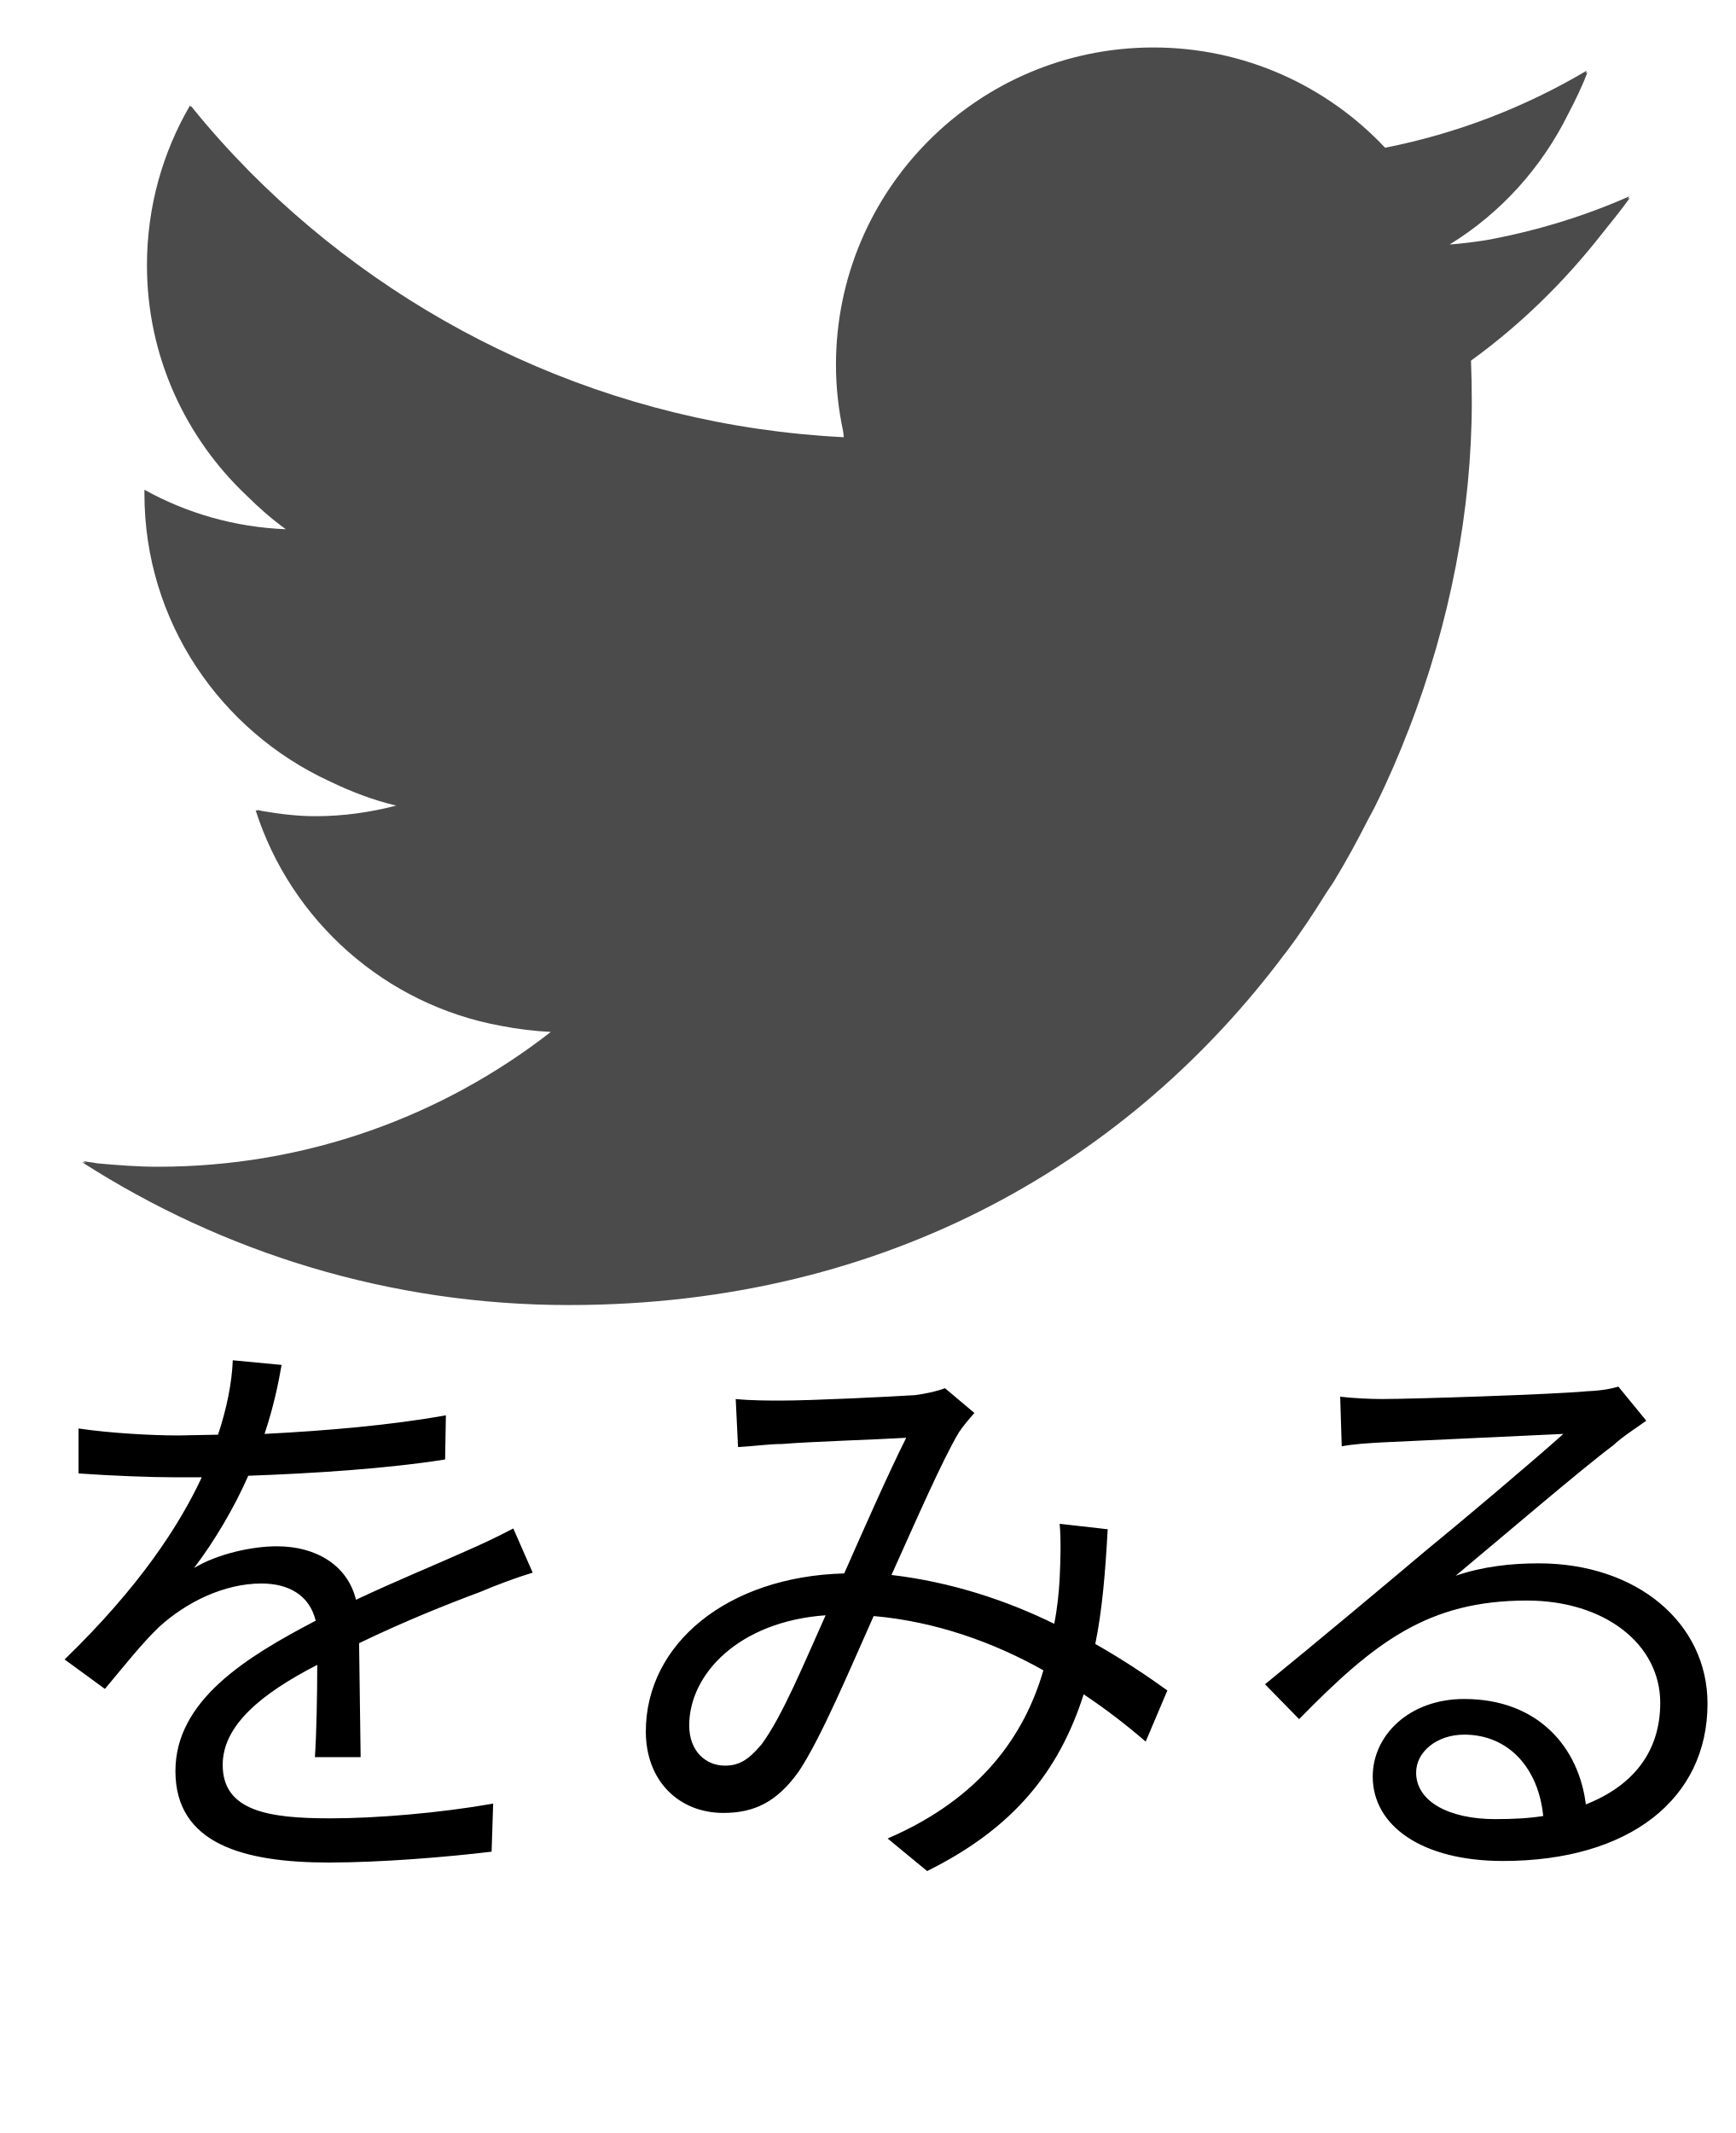
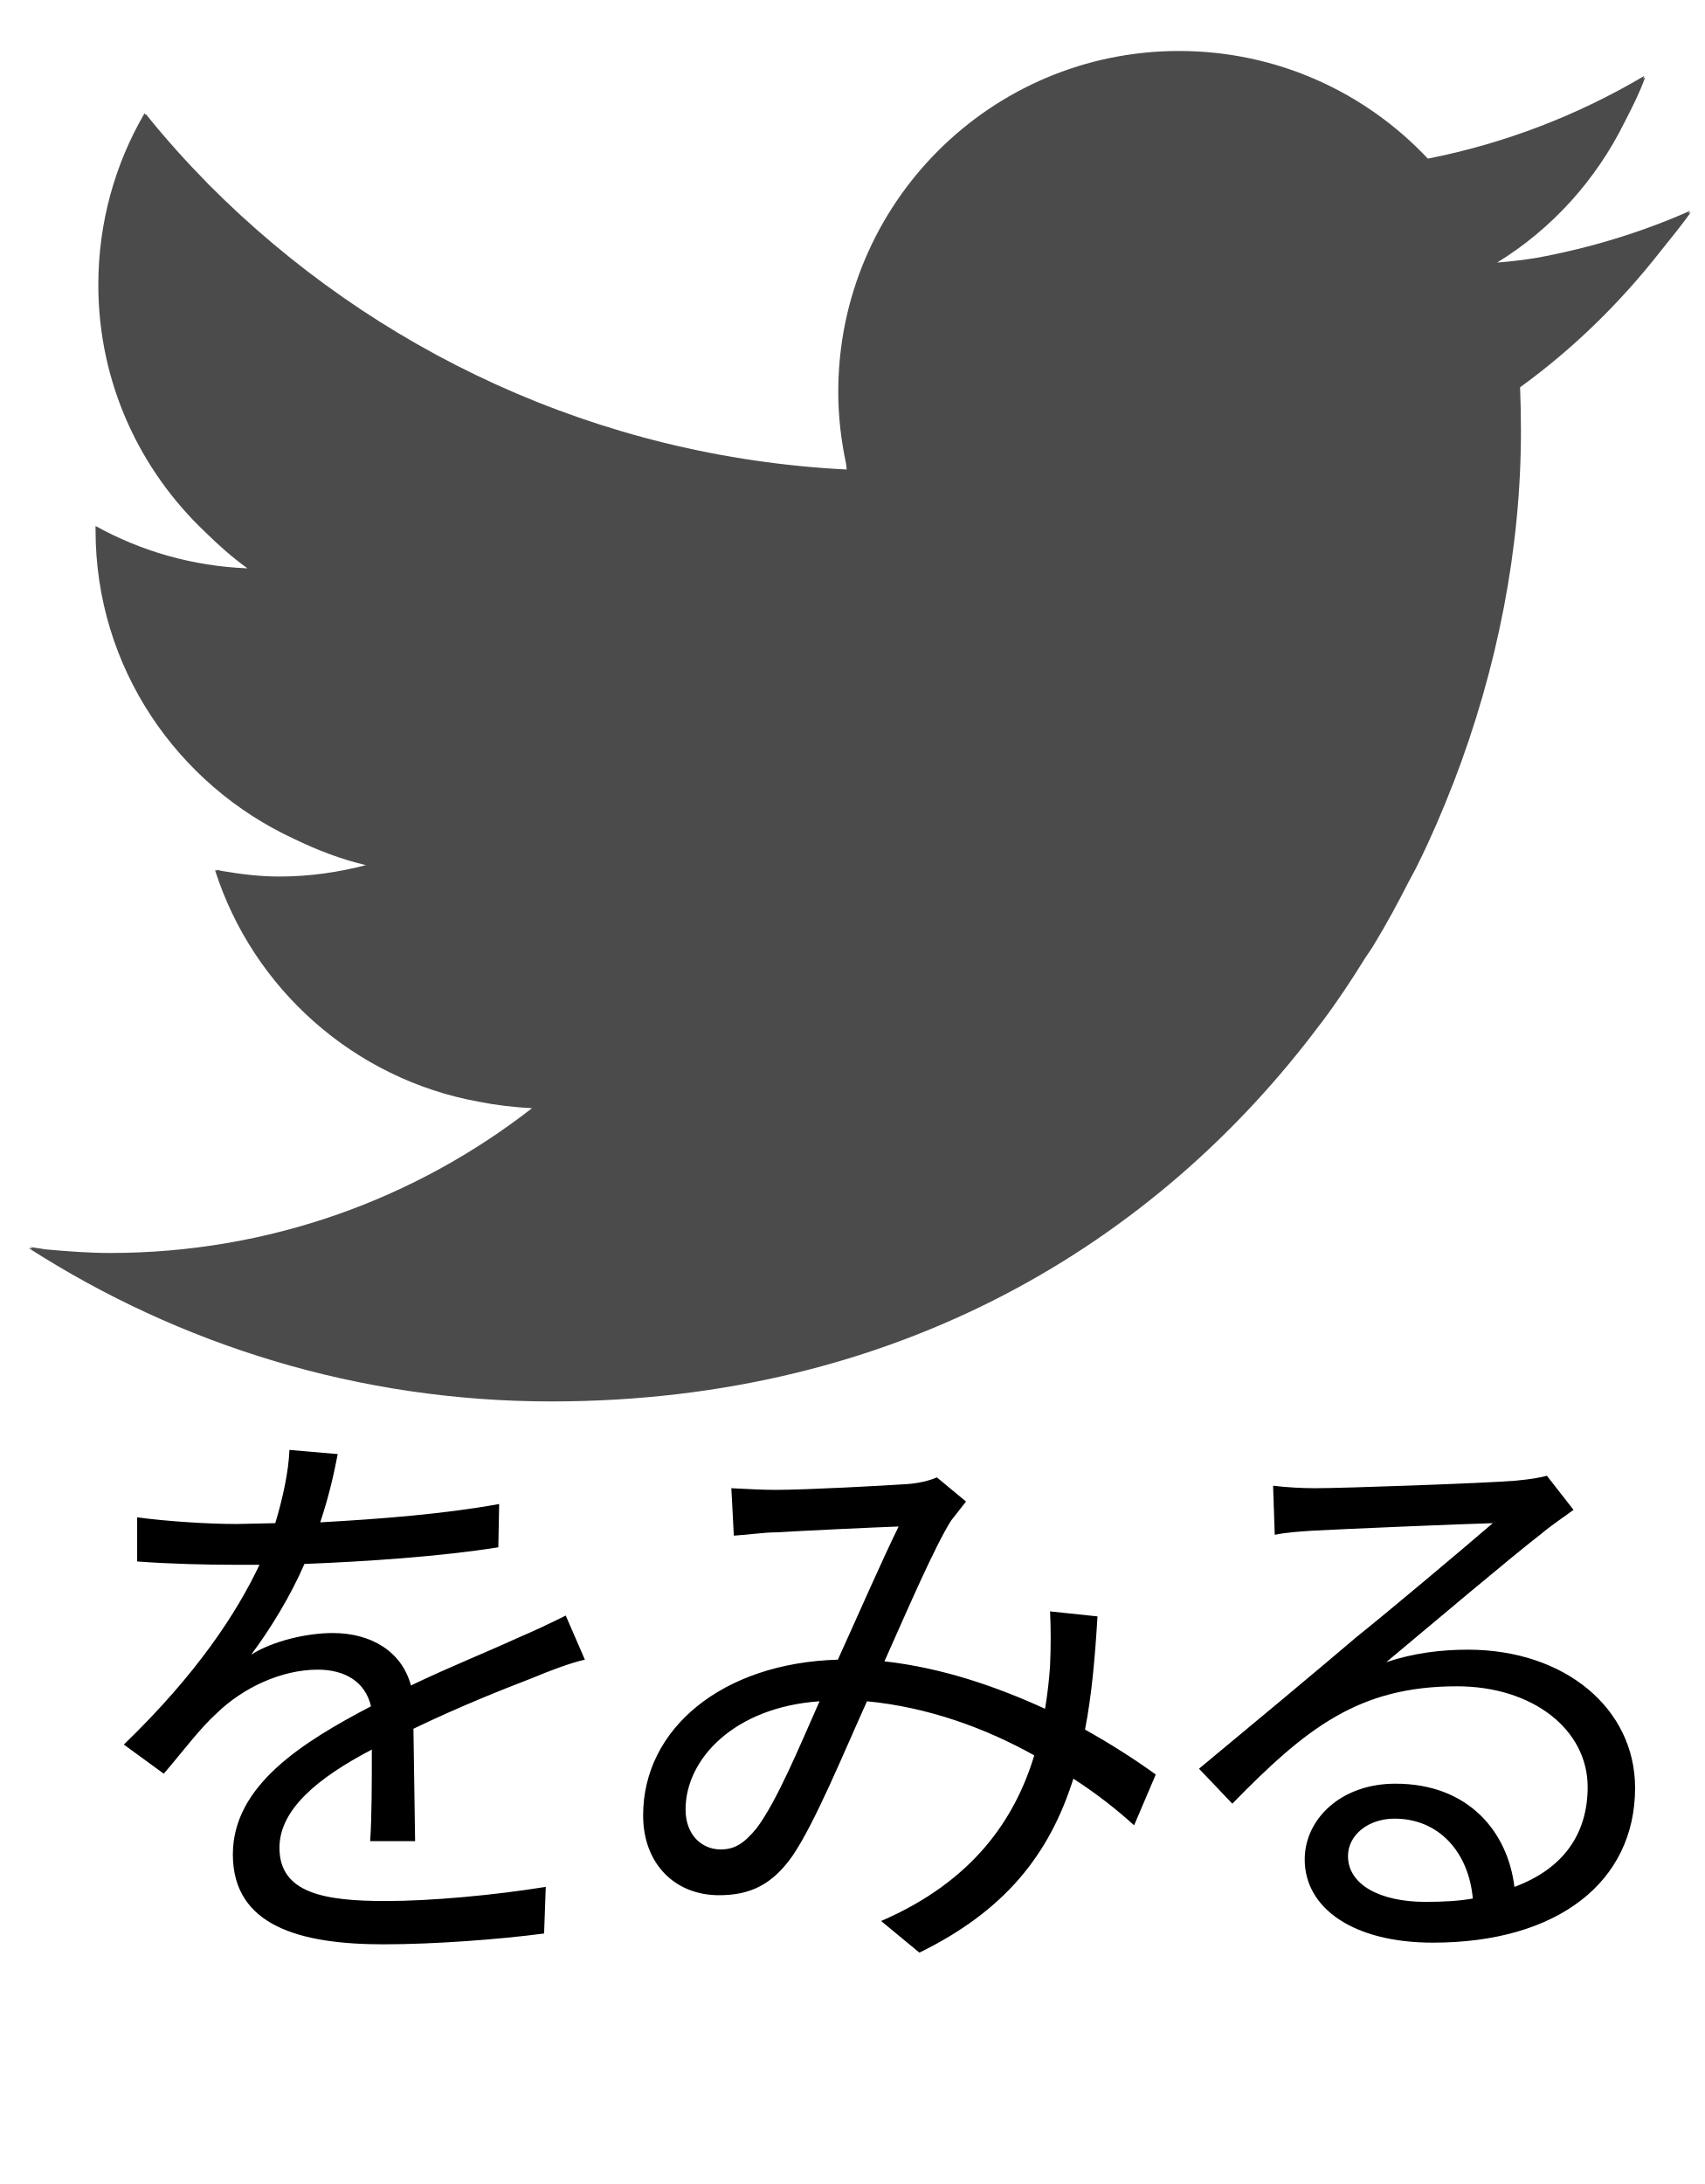
- <svg xmlns="http://www.w3.org/2000/svg" version="1.1" width="35" height="43" viewBox="-0.162 -0.957 35 43" enable-background="new -0.162 -0.957 35 43" xml:space="preserve">
+ <svg xmlns="http://www.w3.org/2000/svg" version="1.1" width="32" height="41" viewBox="-0.541 -0.957 32 41" enable-background="new -0.541 -0.957 32 41" xml:space="preserve">
  <defs>
</defs>
-   <path fill="#4B4B4B" d="M32.654,3.051c0.012-0.017,0.025-0.032,0.035-0.05c-0.914,0.405-1.887,0.701-2.896,0.885  c-0.24,0.037-0.484,0.068-0.727,0.086c1.029-0.632,1.859-1.551,2.396-2.642c0.141-0.272,0.279-0.546,0.383-0.834  c-0.012,0.008-0.025,0.013-0.037,0.021c0.006-0.018,0.016-0.032,0.021-0.049c-1.238,0.733-2.607,1.266-4.064,1.553  C26.595,0.777,24.933,0,23.093,0c-3.535,0-6.4,2.866-6.4,6.4c0,0.46,0.053,0.908,0.145,1.34c0.005,0.04,0.009,0.078,0.013,0.117  C12.175,7.622,7.966,5.619,4.873,2.505C4.461,2.086,4.066,1.65,3.696,1.188C3.695,1.191,3.693,1.194,3.691,1.198  C3.684,1.189,3.675,1.181,3.668,1.171C3.117,2.117,2.801,3.216,2.801,4.39c0,1.833,0.777,3.479,2.012,4.646  c0.245,0.242,0.504,0.472,0.788,0.676C4.569,9.671,3.599,9.388,2.75,8.916c0,0.027,0,0.053,0,0.08c0,2.579,1.536,4.783,3.733,5.797  c0.427,0.206,0.87,0.379,1.344,0.49c-0.521,0.136-1.066,0.214-1.629,0.214c-0.365,0-0.716-0.044-1.063-0.103  c-0.035-0.01-0.075-0.013-0.11-0.023c0.002,0.004,0.004,0.009,0.006,0.013c-0.012-0.002-0.025,0-0.038-0.004  c0.713,2.228,2.613,3.922,4.954,4.345c0.326,0.064,0.658,0.104,0.997,0.121c-2.187,1.703-4.935,2.718-7.921,2.718  c-0.415,0-0.821-0.033-1.227-0.069c-0.093-0.02-0.19-0.026-0.282-0.046c0.018,0.01,0.037,0.02,0.055,0.031  c-0.024-0.002-0.048-0.002-0.072-0.005c2.832,1.816,6.196,2.877,9.81,2.877c6.504,0,11.371-2.982,14.432-7.076  c0.01-0.012,0.02-0.023,0.031-0.038c0.295-0.392,0.563-0.798,0.818-1.21c0.055-0.085,0.115-0.164,0.164-0.249  c0.24-0.394,0.457-0.797,0.664-1.204c0.053-0.101,0.111-0.2,0.16-0.303c0.244-0.493,0.461-0.996,0.658-1.506  c0.004-0.005,0.006-0.01,0.008-0.017c0.836-2.164,1.271-4.428,1.271-6.608c0-0.277-0.006-0.553-0.016-0.828  c0.992-0.718,1.877-1.583,2.635-2.551c0.193-0.24,0.389-0.481,0.57-0.732C32.685,3.039,32.669,3.044,32.654,3.051z" />
-   <text transform="matrix(1 0 0 1 0 36.0435)" font-family="'Meiryo-Bold'" font-size="12">をみる</text>
+   <path fill="#4B4B4B" d="M31.157,3.051c0.012-0.017,0.025-0.032,0.035-0.05c-0.914,0.405-1.887,0.701-2.896,0.885  c-0.24,0.037-0.484,0.068-0.727,0.086c1.029-0.632,1.859-1.551,2.396-2.642c0.141-0.272,0.279-0.546,0.383-0.834  c-0.012,0.008-0.025,0.013-0.037,0.021c0.006-0.018,0.016-0.032,0.021-0.049c-1.238,0.733-2.607,1.266-4.064,1.553  C25.099,0.777,23.437,0,21.597,0c-3.535,0-6.399,2.866-6.399,6.4c0,0.46,0.053,0.908,0.145,1.34c0.006,0.04,0.009,0.078,0.014,0.117  C10.679,7.622,6.47,5.619,3.376,2.505C2.965,2.086,2.57,1.65,2.2,1.188C2.198,1.191,2.196,1.194,2.195,1.198  C2.188,1.189,2.179,1.181,2.172,1.171C1.621,2.117,1.305,3.216,1.305,4.39c0,1.833,0.777,3.479,2.012,4.646  c0.245,0.242,0.505,0.472,0.788,0.676c-1.031-0.04-2.002-0.323-2.852-0.795c0,0.027,0,0.053,0,0.08c0,2.579,1.535,4.783,3.733,5.797  c0.427,0.206,0.869,0.379,1.344,0.49c-0.521,0.136-1.066,0.214-1.63,0.214c-0.365,0-0.716-0.044-1.063-0.103  c-0.035-0.01-0.075-0.013-0.109-0.023c0.002,0.004,0.004,0.009,0.006,0.013c-0.012-0.002-0.025,0-0.037-0.004  c0.713,2.228,2.613,3.922,4.954,4.345c0.325,0.064,0.658,0.104,0.997,0.121c-2.187,1.703-4.935,2.718-7.922,2.718  c-0.414,0-0.821-0.033-1.227-0.069c-0.093-0.02-0.19-0.026-0.282-0.046c0.019,0.01,0.037,0.02,0.055,0.031  C0.048,22.478,0.023,22.478,0,22.475c2.832,1.816,6.196,2.877,9.81,2.877c6.505,0,11.371-2.982,14.432-7.076  c0.01-0.012,0.02-0.023,0.031-0.038c0.295-0.392,0.563-0.798,0.818-1.21c0.055-0.085,0.115-0.164,0.164-0.249  c0.24-0.394,0.457-0.797,0.664-1.204c0.053-0.101,0.111-0.2,0.16-0.303c0.244-0.493,0.461-0.996,0.658-1.506  c0.004-0.005,0.006-0.01,0.008-0.017c0.836-2.164,1.271-4.428,1.271-6.608c0-0.277-0.006-0.553-0.016-0.828  c0.992-0.718,1.877-1.583,2.635-2.551c0.193-0.24,0.389-0.481,0.57-0.732C31.188,3.039,31.173,3.044,31.157,3.051z" />
+   <text transform="matrix(1 0 0 1 0.7373 35.0435)" font-family="'Meiryo-Bold'" font-size="11" letter-spacing="-1">をみる</text>
</svg>
